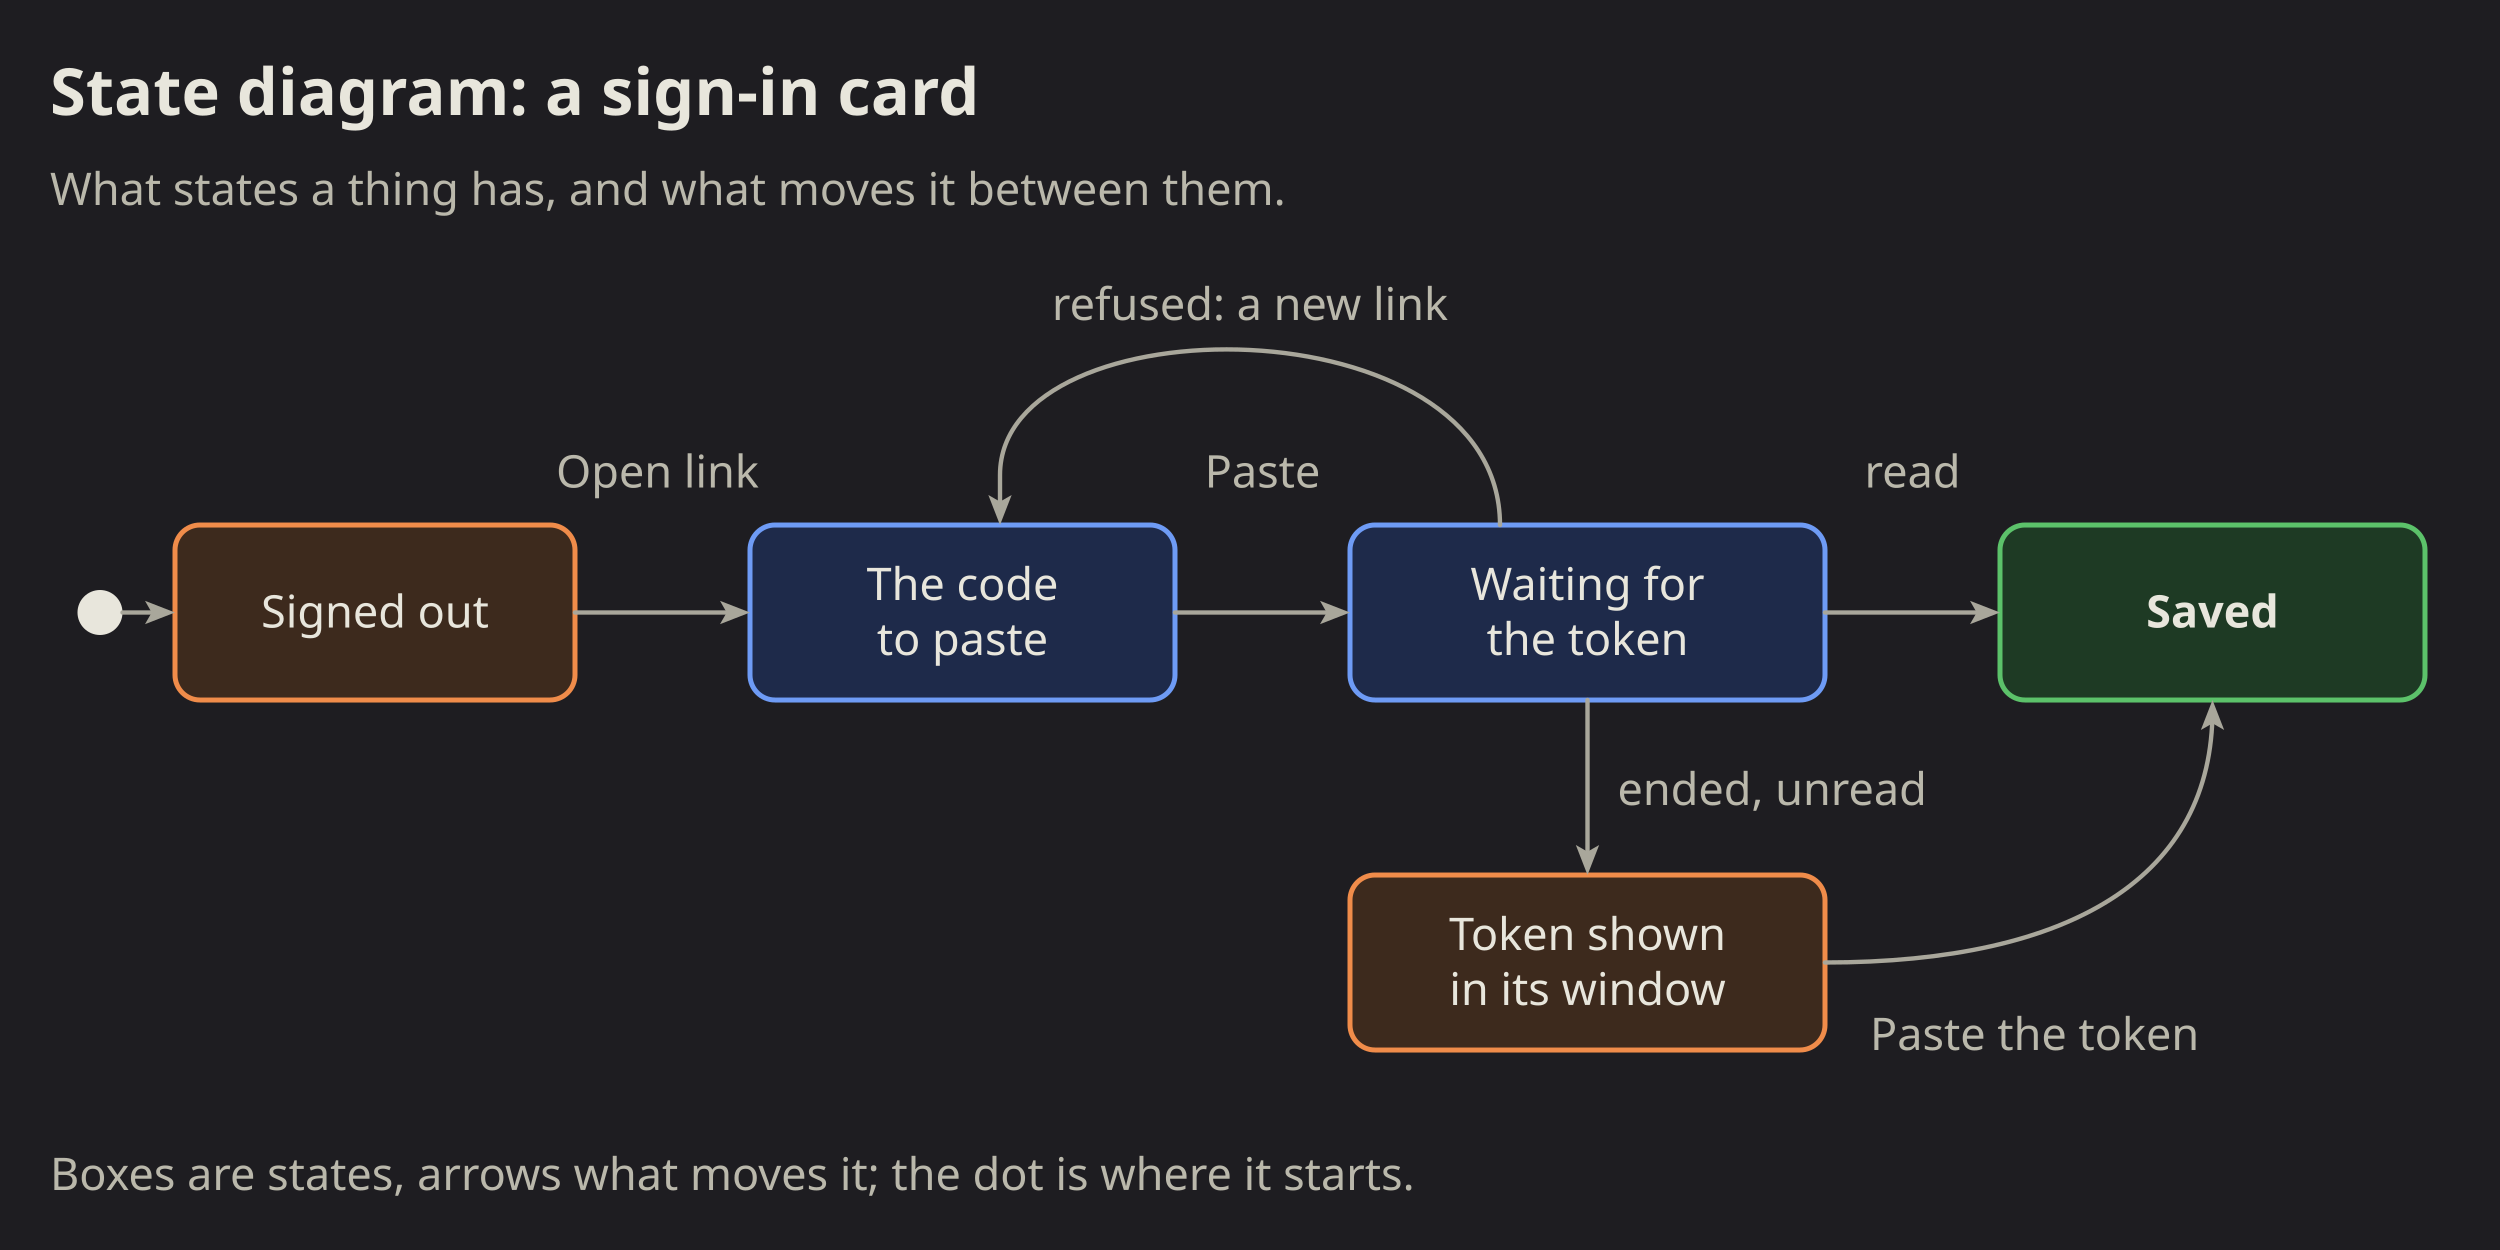
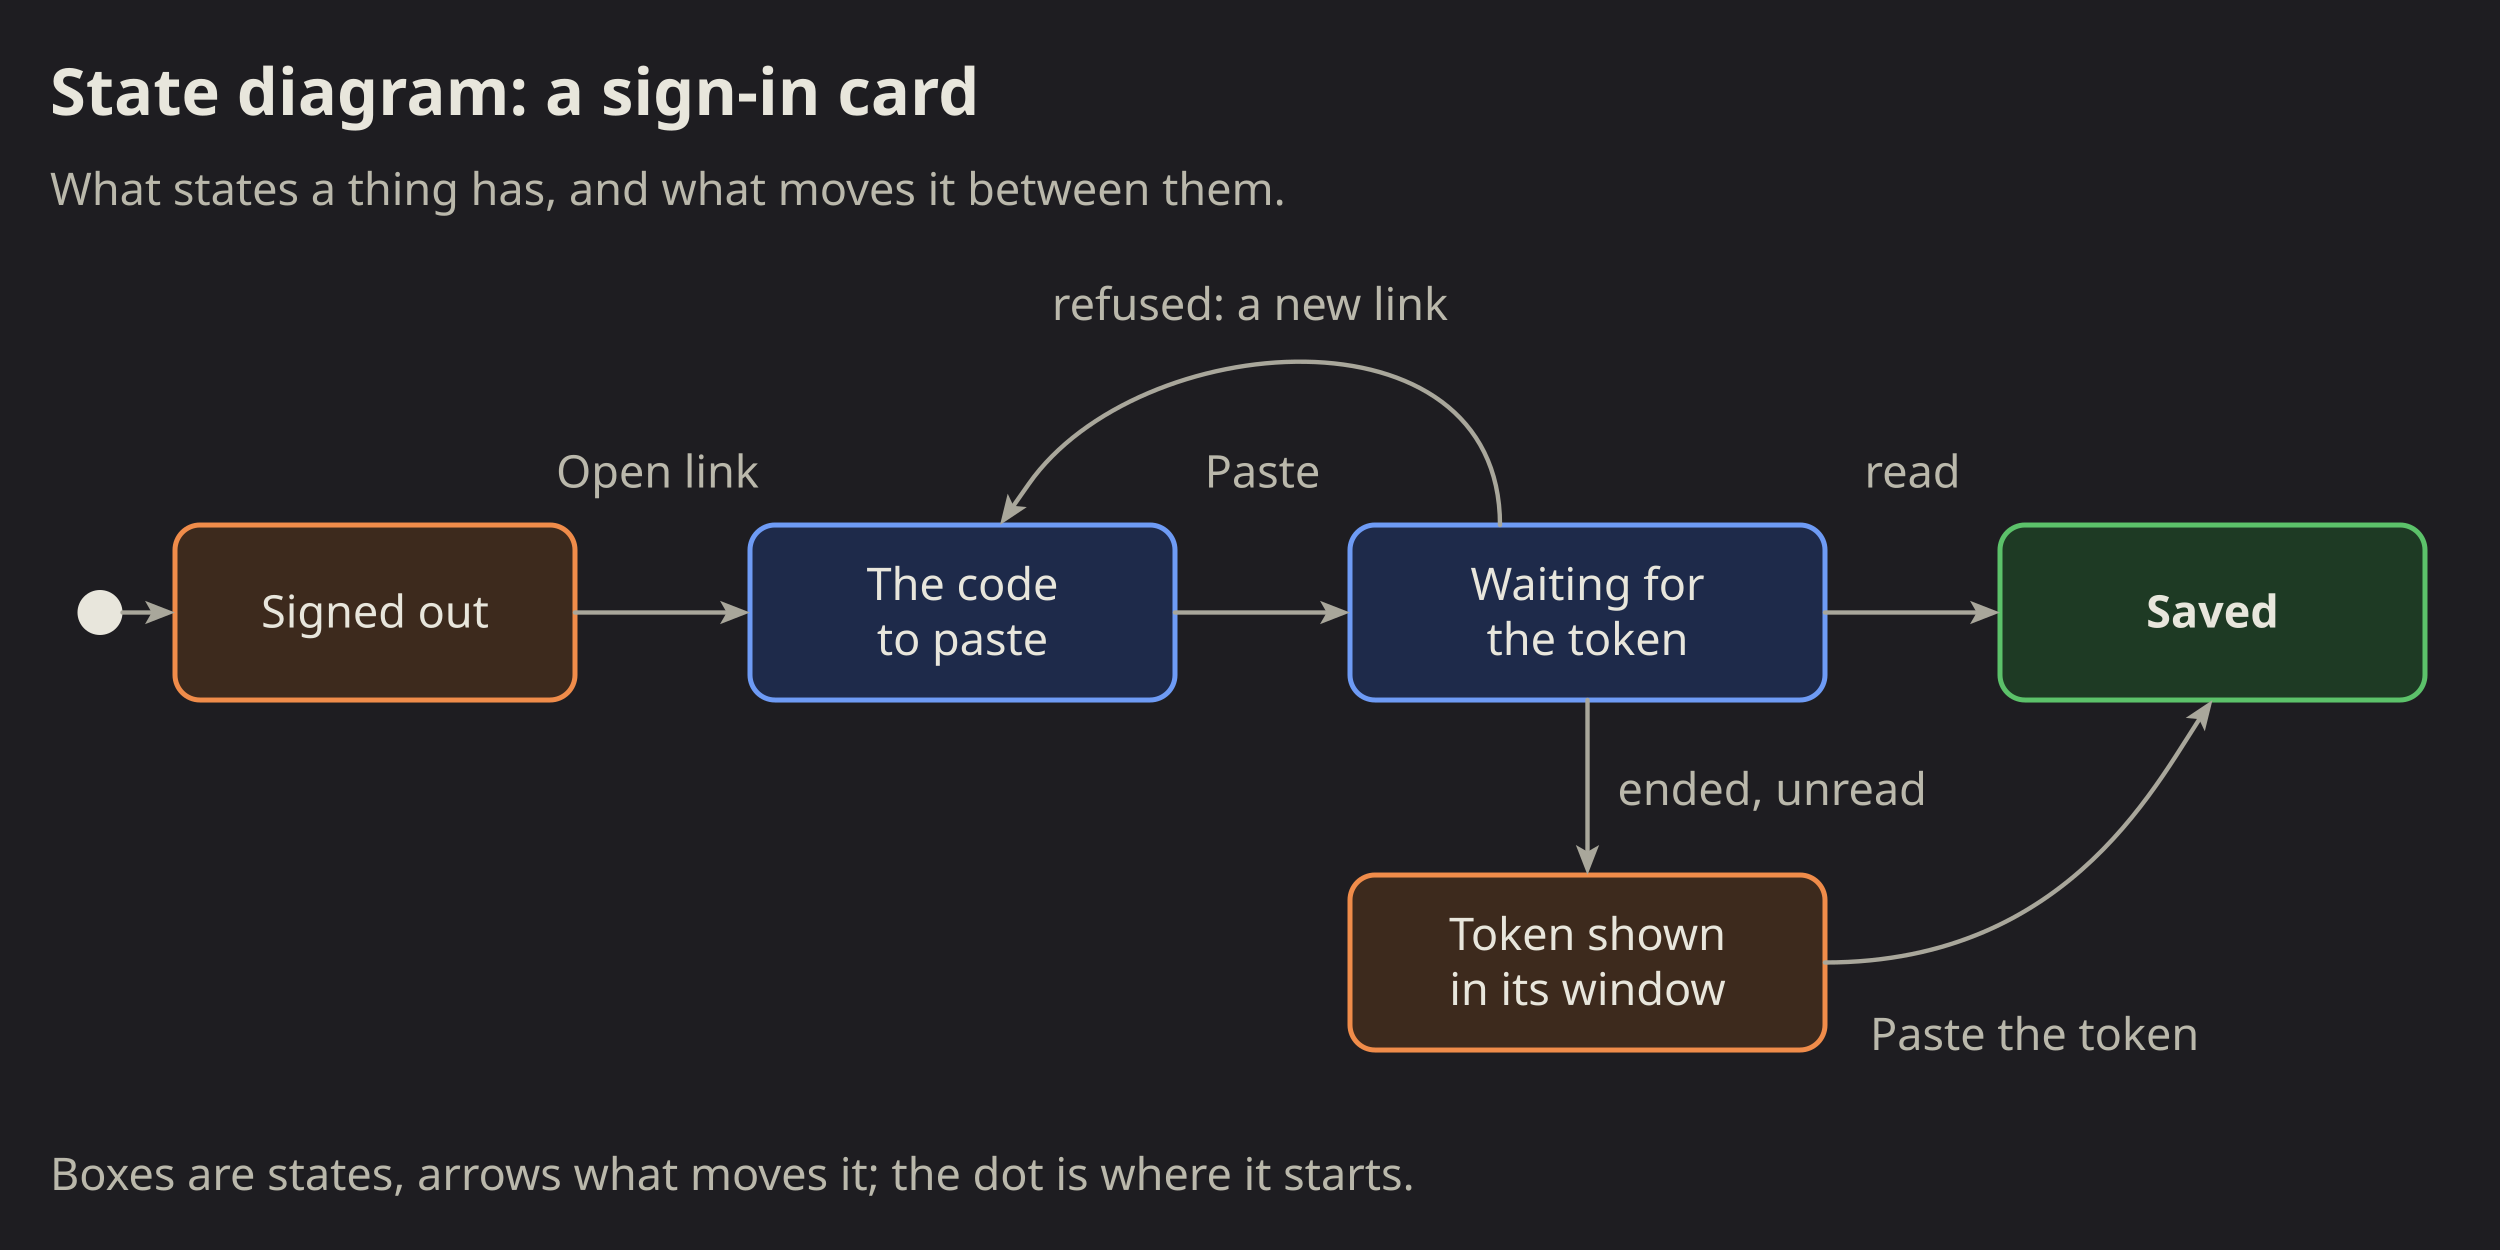
<svg xmlns="http://www.w3.org/2000/svg" viewBox="0 0 1000 500" width="1000" height="500" font-family="Noto Sans, Ubuntu, system-ui, sans-serif">
  <defs>
    <marker id="arrow-text" viewBox="0 0 12 12" refX="8" refY="6" markerUnits="userSpaceOnUse" markerWidth="16" markerHeight="16" orient="auto-start-reverse">
      <path d="M2 2.5 L11 6 L2 9.5 L4 6 z" fill="#E8E6DC" stroke-linejoin="round" />
    </marker>
    <marker id="arrow-blue" viewBox="0 0 12 12" refX="8" refY="6" markerUnits="userSpaceOnUse" markerWidth="16" markerHeight="16" orient="auto-start-reverse">
      <path d="M2 2.5 L11 6 L2 9.5 L4 6 z" fill="#6E9BF5" stroke-linejoin="round" />
    </marker>
    <marker id="arrow-red" viewBox="0 0 12 12" refX="8" refY="6" markerUnits="userSpaceOnUse" markerWidth="16" markerHeight="16" orient="auto-start-reverse">
      <path d="M2 2.5 L11 6 L2 9.5 L4 6 z" fill="#F06A62" stroke-linejoin="round" />
    </marker>
    <marker id="arrow-green" viewBox="0 0 12 12" refX="8" refY="6" markerUnits="userSpaceOnUse" markerWidth="16" markerHeight="16" orient="auto-start-reverse">
      <path d="M2 2.5 L11 6 L2 9.5 L4 6 z" fill="#5CC26A" stroke-linejoin="round" />
    </marker>
    <marker id="arrow-grey" viewBox="0 0 12 12" refX="8" refY="6" markerUnits="userSpaceOnUse" markerWidth="16" markerHeight="16" orient="auto-start-reverse">
      <path d="M2 2.5 L11 6 L2 9.5 L4 6 z" fill="#A9A79B" stroke-linejoin="round" />
    </marker>
  </defs>
  <rect width="1000" height="500" fill="#1E1D21" />
  <text x="20" y="46" font-size="26" font-weight="700" fill="#E8E6DC">State diagram: a sign-in card</text>
  <text x="20" y="82" font-size="18" fill="#BAB8AB">What states a thing has, and what moves it between them.</text>
  <circle cx="40" cy="245" r="9" fill="#E8E6DC" />
  <rect x="70" y="210" width="160" height="70" rx="10" fill="#3D2A1D" stroke="#F08C4A" stroke-width="2" />
  <text x="150" y="251" font-size="18" text-anchor="middle" fill="#E8E6DC">Signed out</text>
  <rect x="300" y="210" width="170" height="70" rx="10" fill="#1E2A4A" stroke="#6E9BF5" stroke-width="2" />
  <text x="385" y="240" font-size="18" text-anchor="middle" fill="#E8E6DC">The code</text>
  <text x="385" y="262" font-size="18" text-anchor="middle" fill="#E8E6DC">to paste</text>
  <rect x="540" y="210" width="190" height="70" rx="10" fill="#1E2A4A" stroke="#6E9BF5" stroke-width="2" />
  <text x="635" y="240" font-size="18" text-anchor="middle" fill="#E8E6DC">Waiting for</text>
  <text x="635" y="262" font-size="18" text-anchor="middle" fill="#E8E6DC">the token</text>
  <rect x="800" y="210" width="170" height="70" rx="10" fill="#1E3A24" stroke="#5CC26A" stroke-width="2" />
  <text x="885" y="251" font-size="18" text-anchor="middle" font-weight="700" fill="#E8E6DC">Saved</text>
  <rect x="540" y="350" width="190" height="70" rx="10" fill="#3D2A1D" stroke="#F08C4A" stroke-width="2" />
  <text x="635" y="380" font-size="18" text-anchor="middle" fill="#E8E6DC">Token shown</text>
  <text x="635" y="402" font-size="18" text-anchor="middle" fill="#E8E6DC">in its window</text>
  <path d="M49 245 H66" fill="none" stroke="#A9A79B" stroke-width="1.75" stroke-linecap="round" marker-end="url(#arrow-grey)" />
  <path d="M230 245 H296" fill="none" stroke="#A9A79B" stroke-width="1.75" stroke-linecap="round" marker-end="url(#arrow-grey)" />
  <path d="M470 245 H536" fill="none" stroke="#A9A79B" stroke-width="1.75" stroke-linecap="round" marker-end="url(#arrow-grey)" />
  <path d="M730 245 H796" fill="none" stroke="#A9A79B" stroke-width="1.75" stroke-linecap="round" marker-end="url(#arrow-grey)" />
-   <path d="M600 210 C600 120 400 120 400 190 V206" fill="none" stroke="#A9A79B" stroke-width="1.75" stroke-linecap="round" marker-end="url(#arrow-grey)" />
+   <path d="M600 210 C600 120 455.1 131.3 411.5 193.6 L402.3 206.7" fill="none" stroke="#A9A79B" stroke-width="1.75" stroke-linecap="round" marker-end="url(#arrow-grey)" />
  <path d="M635 280 V346" fill="none" stroke="#A9A79B" stroke-width="1.75" stroke-linecap="round" marker-end="url(#arrow-grey)" />
-   <path d="M730 385 C830 385 885 350 885 284" fill="none" stroke="#A9A79B" stroke-width="1.75" stroke-linecap="round" marker-end="url(#arrow-grey)" />
+   <path d="M730 385 C830 385 864.3 309.5 882.7 283.3" fill="none" stroke="#A9A79B" stroke-width="1.75" stroke-linecap="round" marker-end="url(#arrow-grey)" />
  <text x="263" y="195" font-size="18" text-anchor="middle" fill="#BAB8AB">Open link</text>
  <text x="505" y="195" font-size="18" text-anchor="middle" fill="#BAB8AB">Paste</text>
  <text x="765" y="195" font-size="18" text-anchor="middle" fill="#BAB8AB">read</text>
  <text x="500" y="128" font-size="18" text-anchor="middle" fill="#BAB8AB">refused: a new link</text>
  <text x="647" y="322" font-size="18" text-anchor="start" fill="#BAB8AB">ended, unread</text>
  <text x="748" y="420" font-size="18" text-anchor="start" fill="#BAB8AB">Paste the token</text>
  <text x="20" y="476" font-size="18" fill="#BAB8AB">Boxes are states, arrows what moves it; the dot is where it starts.</text>
</svg>
